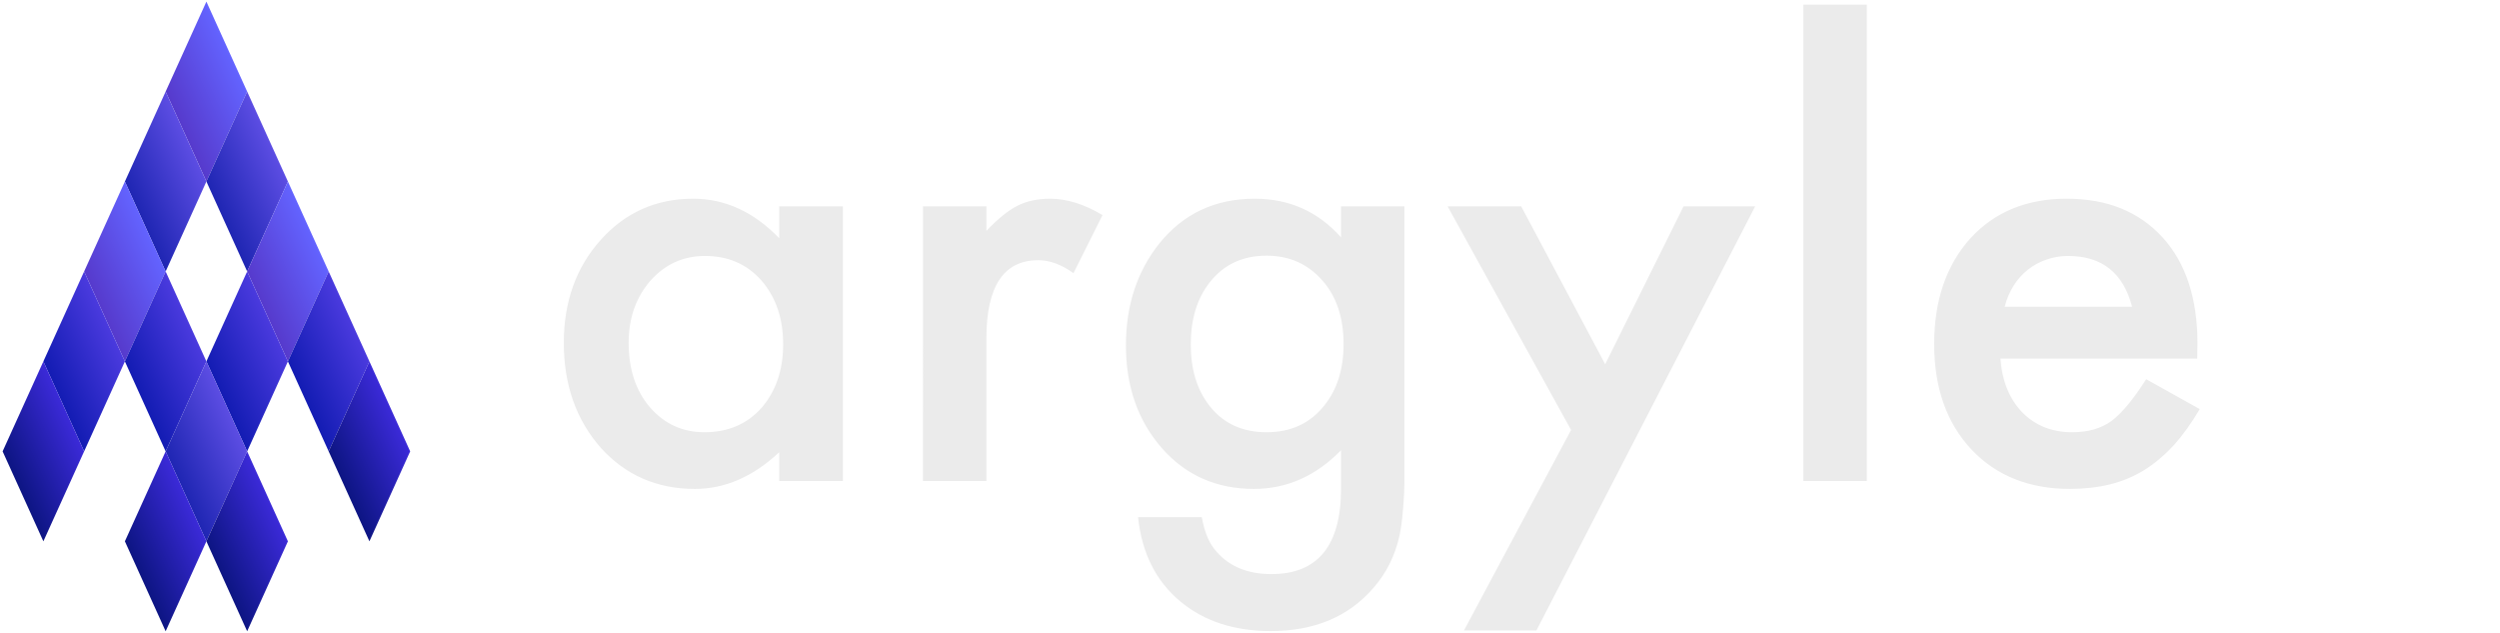
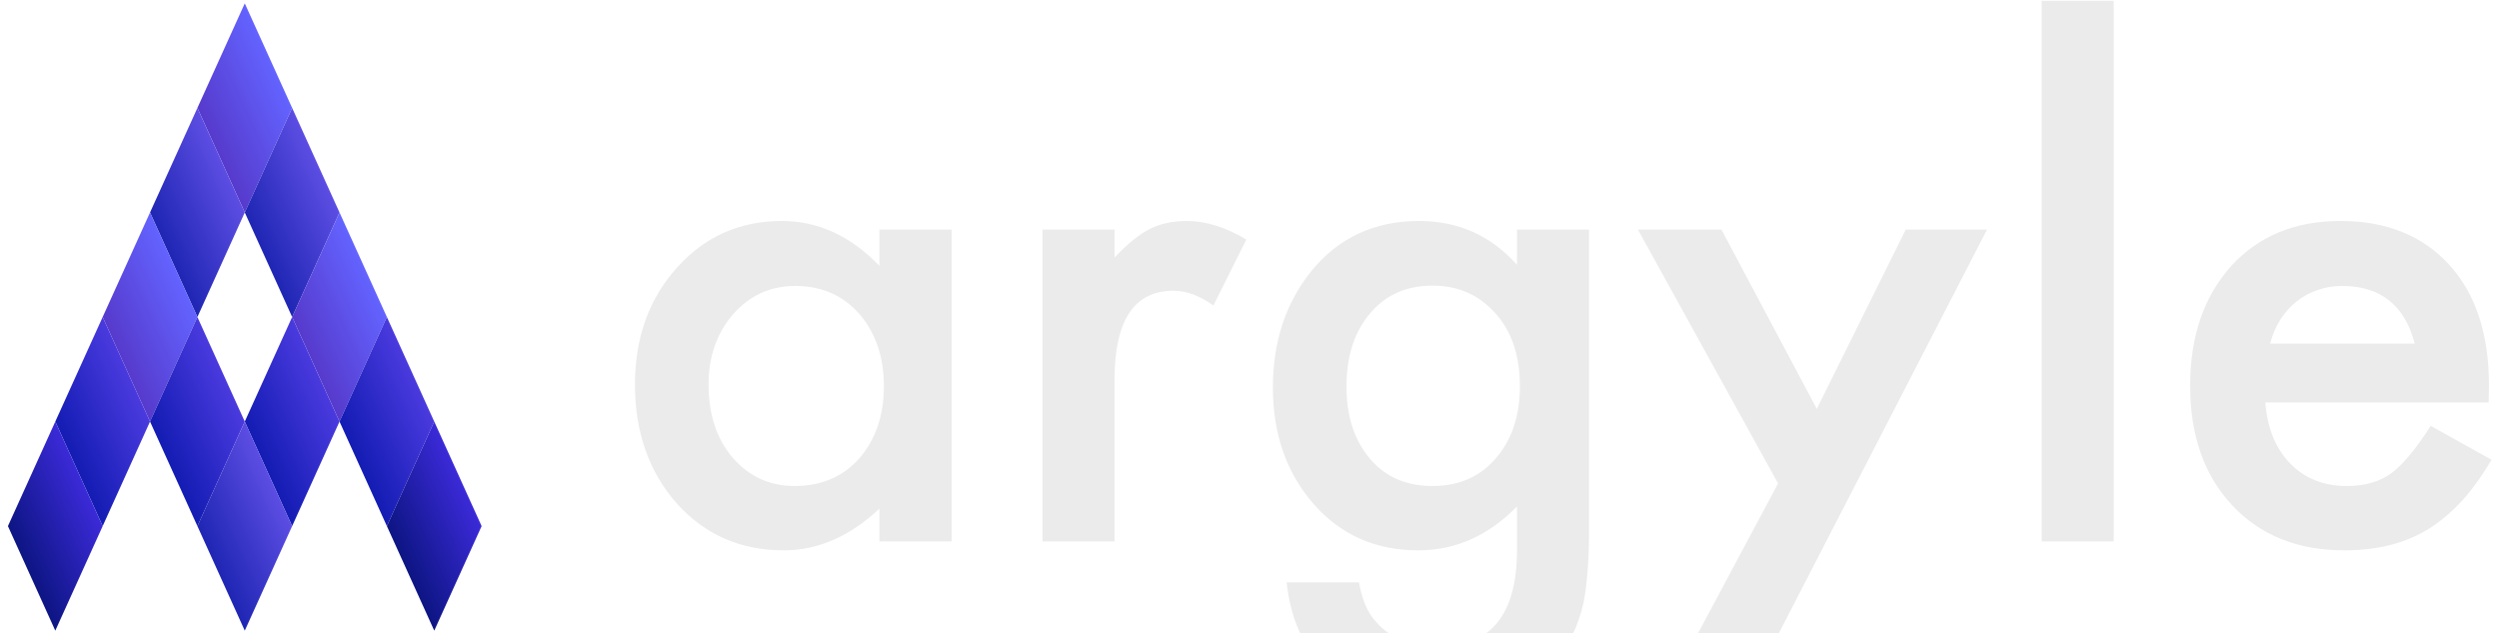
<svg xmlns="http://www.w3.org/2000/svg" xmlns:xlink="http://www.w3.org/1999/xlink" width="261" height="66" viewBox="0 0 261 66" fill="none" version="1.1" id="svg4">
  <defs id="defs5" />
  <symbol id="logo-symbol-wordmark">
-     <g transform="matrix(0.882997, 0, 0, 0.882997, -40.20159, 22.44618)" style="">
-       <rect x="-251.294" y="576.865" width="11.677" height="8.781" fill="url(#gradient-1-74)" transform="matrix(0.412848, 0.9108, -0.548968, 1.211099, 493.134, -495.1933)" />
-       <rect x="-239.617" y="576.865" width="11.677" height="8.781" fill="url(#gradient-0-65)" transform="matrix(0.412848, 0.9108, -0.548968, 1.211099, 493.134, -495.1933)" />
-       <rect x="-227.941" y="576.865" width="11.677" height="8.781" fill="url(#gradient-1-75)" transform="matrix(0.412848, 0.9108, -0.548968, 1.211099, 493.134, -495.1933)" />
+     <g transform="matrix(0.904306, 0, 0, 0.904306, -40.33122, 23.54641)" style="">
+       <rect x="-251.294" y="576.865" width="11.677" height="8.781" transform="matrix(0.412848, 0.9108, -0.548968, 1.211099, 493.134, -495.1933)" fill="url(#gradient-1-74)" />
+       <rect x="-239.617" y="576.865" width="11.677" height="8.781" transform="matrix(0.412848, 0.9108, -0.548968, 1.211099, 493.134, -495.1933)" fill="url(#gradient-0-65)" />
+       <rect x="-227.941" y="576.865" width="11.677" height="8.781" transform="matrix(0.412848, 0.9108, -0.548968, 1.211099, 493.134, -495.1933)" fill="url(#gradient-1-75)" />
      <rect x="-216.264" y="576.865" width="11.677" height="8.781" fill="url(#gradient-106-90)" transform="matrix(0.412848, 0.9108, -0.548968, 1.211099, 493.134, -495.1933)" />
-       <rect x="-204.588" y="576.865" width="11.677" height="8.781" fill="url(#gradient-99-42)" transform="matrix(0.412848, 0.9108, -0.548968, 1.211099, 493.134, -495.1933)" />
-       <rect x="-251.294" y="585.647" width="11.677" height="8.781" fill="url(#gradient-0-66)" transform="matrix(0.412848, 0.9108, -0.548968, 1.211099, 493.134, -495.1933)" />
+       <rect x="-204.588" y="576.865" width="11.677" height="8.781" transform="matrix(0.412848, 0.9108, -0.548968, 1.211099, 493.134, -495.1933)" fill="url(#gradient-99-42)" />
+       <rect x="-251.294" y="585.647" width="11.677" height="8.781" transform="matrix(0.412848, 0.9108, -0.548968, 1.211099, 493.134, -495.1933)" fill="url(#gradient-0-66)" />
      <rect x="-227.941" y="585.647" width="11.677" height="8.781" fill="url(#gradient-106-91)" transform="matrix(0.412848, 0.9108, -0.548968, 1.211099, 493.134, -495.1933)" />
-       <rect x="-251.294" y="594.428" width="11.677" height="8.781" fill="url(#gradient-1-76)" transform="matrix(0.412848, 0.9108, -0.548968, 1.211099, 493.134, -495.1933)" />
+       <rect x="-251.294" y="594.428" width="11.677" height="8.781" transform="matrix(0.412848, 0.9108, -0.548968, 1.211099, 493.134, -495.1933)" fill="url(#gradient-1-76)" />
      <rect x="-239.617" y="594.428" width="11.677" height="8.781" fill="url(#gradient-106-92)" transform="matrix(0.412848, 0.9108, -0.548968, 1.211099, 493.134, -495.1933)" />
-       <rect x="-227.941" y="594.428" width="11.677" height="8.781" fill="url(#gradient-0-67)" transform="matrix(0.412848, 0.9108, -0.548968, 1.211099, 493.134, -495.1933)" />
-       <rect x="-216.264" y="594.428" width="11.677" height="8.781" fill="url(#gradient-99-43)" transform="matrix(0.412848, 0.9108, -0.548968, 1.211099, 493.134, -495.1933)" />
+       <rect x="-227.941" y="594.428" width="11.677" height="8.781" transform="matrix(0.412848, 0.9108, -0.548968, 1.211099, 493.134, -495.1933)" fill="url(#gradient-0-67)" />
      <rect x="-251.294" y="603.209" width="11.677" height="8.781" fill="url(#gradient-106-93)" transform="matrix(0.412848, 0.9108, -0.548968, 1.211099, 493.134, -495.1933)" />
-       <rect x="-227.941" y="603.209" width="11.677" height="8.781" fill="url(#gradient-99-44)" transform="matrix(0.412848, 0.9108, -0.548968, 1.211099, 493.134, -495.1933)" />
-       <rect x="-251.294" y="611.991" width="11.677" height="8.781" fill="url(#gradient-99-45)" transform="matrix(0.412848, 0.9108, -0.548968, 1.211099, 493.134, -495.1933)" />
+       <rect x="-251.294" y="611.991" width="11.677" height="8.781" transform="matrix(0.412848, 0.9108, -0.548968, 1.211099, 493.134, -495.1933)" fill="url(#gradient-99-45)" />
    </g>
    <path d="m 83.822,21.362 h 6.654 v 28.678 h -6.654 v -3.003 q -4.093,3.828 -8.804,3.828 -5.948,0 -9.834,-4.299 -3.857,-4.387 -3.857,-10.953 0,-6.448 3.857,-10.747 3.857,-4.299 9.657,-4.299 5.005,0 8.98,4.122 z M 68.1,35.613 q 0,4.122 2.208,6.713 2.267,2.62 5.712,2.62 3.68,0 5.948,-2.532 2.267,-2.62 2.267,-6.654 0,-4.034 -2.267,-6.654 -2.267,-2.562 -5.889,-2.562 -3.415,0 -5.712,2.591 -2.267,2.62 -2.267,6.478 z M 98.838,21.362 h 6.625 v 2.562 q 1.825,-1.914 3.239,-2.62 1.443,-0.736 3.415,-0.736 2.62,0 5.476,1.708 l -3.033,6.065 q -1.884,-1.354 -3.68,-1.354 -5.418,0 -5.418,8.185 v 14.869 h -6.625 z m 50.289,28.001 q 0,2.032 -0.147,3.563 -0.118,1.56 -0.353,2.738 -0.707,3.239 -2.768,5.565 -3.887,4.475 -10.688,4.475 -5.741,0 -9.451,-3.092 -3.828,-3.18 -4.417,-8.804 h 6.654 q 0.383,2.12 1.266,3.268 2.061,2.679 6.006,2.679 7.272,0 7.272,-8.921 v -4.004 q -3.945,4.034 -9.098,4.034 -5.859,0 -9.599,-4.24 -3.769,-4.299 -3.769,-10.747 0,-6.271 3.504,-10.658 3.769,-4.652 9.952,-4.652 5.418,0 9.01,4.034 v -3.239 h 6.625 z M 142.768,35.76 q 0,-4.181 -2.238,-6.684 -2.267,-2.562 -5.8,-2.562 -3.769,0 -5.948,2.797 -1.973,2.503 -1.973,6.478 0,3.916 1.973,6.419 2.149,2.738 5.948,2.738 3.798,0 6.006,-2.768 2.032,-2.503 2.032,-6.419 z m 23.761,8.951 -12.896,-23.349 h 7.685 l 8.774,16.488 8.185,-16.488 h 7.479 l -22.848,44.283 h -7.567 z M 197.415,0.31 V 50.04 H 190.79 V 0.31 Z M 231.922,37.262 h -20.551 q 0.265,3.533 2.297,5.624 2.032,2.061 5.211,2.061 2.473,0 4.093,-1.178 1.59,-1.178 3.622,-4.358 l 5.594,3.121 q -1.296,2.208 -2.738,3.798 -1.443,1.56 -3.092,2.591 -1.649,1.001 -3.563,1.472 -1.914,0.471 -4.152,0.471 -6.419,0 -10.305,-4.122 -3.887,-4.152 -3.887,-11.012 0,-6.801 3.769,-11.012 3.798,-4.152 10.07,-4.152 6.33,0 10.011,4.034 3.651,4.004 3.651,11.1 z m -6.801,-5.418 q -1.384,-5.3 -6.684,-5.3 -1.207,0 -2.267,0.383 -1.06,0.353 -1.943,1.06 -0.854,0.677 -1.472,1.649 -0.618,0.972 -0.942,2.208 z" id="text21" fill="#ebebeb" aria-label="argyle" />
    <defs id="defs6">
      <linearGradient id="gradient-1-74" gradientUnits="userSpaceOnUse" x1="-210.212" y1="656.925" x2="-210.212" y2="666.925" gradientTransform="matrix(1.167657, 0, 0, 0.87813, 0, 0)" xlink:href="#gradient-1" />
      <linearGradient id="gradient-1">
        <stop stop-color="#6363ff" offset="0" />
        <stop stop-color="#563acc" offset="1" />
      </linearGradient>
      <linearGradient id="gradient-0-65" gradientUnits="userSpaceOnUse" x1="-200.212" y1="656.925" x2="-200.212" y2="666.925" gradientTransform="matrix(1.167657, 0, 0, 0.87813, 0, 0)" xlink:href="#gradient-0" />
      <linearGradient id="gradient-0">
        <stop stop-color="#5c4de3" offset="0" />
        <stop stop-color="#1f26b3" offset="1" />
      </linearGradient>
      <linearGradient id="gradient-1-75" gradientUnits="userSpaceOnUse" x1="-190.212" y1="656.925" x2="-190.212" y2="666.925" gradientTransform="matrix(1.167657, 0, 0, 0.87813, 0, 0)" xlink:href="#gradient-1" />
      <linearGradient id="gradient-106-90" gradientUnits="userSpaceOnUse" x1="-180.212" y1="656.925" x2="-180.212" y2="666.925" gradientTransform="matrix(1.167657, 0, 0, 0.87813, 0, 0)" xlink:href="#gradient-106" />
      <linearGradient id="gradient-106">
        <stop stop-color="#4a3ade" offset="0" />
        <stop stop-color="#131cb3" offset="1" />
      </linearGradient>
      <linearGradient id="gradient-99-42" gradientUnits="userSpaceOnUse" x1="-170.212" y1="656.925" x2="-170.212" y2="666.925" gradientTransform="matrix(1.167657, 0, 0, 0.87813, 0, 0)" xlink:href="#gradient-99" />
      <linearGradient id="gradient-99">
        <stop stop-color="#3b2ad8" offset="0" />
        <stop stop-color="#0d1583" offset="1" />
      </linearGradient>
      <linearGradient id="gradient-0-66" gradientUnits="userSpaceOnUse" x1="-210.212" y1="666.925" x2="-210.212" y2="676.925" gradientTransform="matrix(1.167657, 0, 0, 0.87813, 0, 0)" xlink:href="#gradient-0" />
      <linearGradient id="gradient-106-91" gradientUnits="userSpaceOnUse" x1="-190.212" y1="666.925" x2="-190.212" y2="676.925" gradientTransform="matrix(1.167657, 0, 0, 0.87813, 0, 0)" xlink:href="#gradient-106" />
      <linearGradient id="gradient-1-76" gradientUnits="userSpaceOnUse" x1="-210.212" y1="676.925" x2="-210.212" y2="686.925" gradientTransform="matrix(1.167657, 0, 0, 0.87813, 0, 0)" xlink:href="#gradient-1" />
      <linearGradient id="gradient-106-92" gradientUnits="userSpaceOnUse" x1="-200.212" y1="676.925" x2="-200.212" y2="686.925" gradientTransform="matrix(1.167657, 0, 0, 0.87813, 0, 0)" xlink:href="#gradient-106" />
      <linearGradient id="gradient-0-67" gradientUnits="userSpaceOnUse" x1="-190.212" y1="676.925" x2="-190.212" y2="686.925" gradientTransform="matrix(1.167657, 0, 0, 0.87813, 0, 0)" xlink:href="#gradient-0" />
-       <linearGradient id="gradient-99-43" gradientUnits="userSpaceOnUse" x1="-180.212" y1="676.925" x2="-180.212" y2="686.925" gradientTransform="matrix(1.167657, 0, 0, 0.87813, 0, 0)" xlink:href="#gradient-99" />
      <linearGradient id="gradient-106-93" gradientUnits="userSpaceOnUse" x1="-210.212" y1="686.925" x2="-210.212" y2="696.925" gradientTransform="matrix(1.167657, 0, 0, 0.87813, 0, 0)" xlink:href="#gradient-106" />
-       <linearGradient id="gradient-99-44" gradientUnits="userSpaceOnUse" x1="-190.212" y1="686.925" x2="-190.212" y2="696.925" gradientTransform="matrix(1.167657, 0, 0, 0.87813, 0, 0)" xlink:href="#gradient-99" />
      <linearGradient id="gradient-99-45" gradientUnits="userSpaceOnUse" x1="-210.212" y1="696.925" x2="-210.212" y2="706.925" gradientTransform="matrix(1.167657, 0, 0, 0.87813, 0, 0)" xlink:href="#gradient-99" />
    </defs>
  </symbol>
-   <use id="use4" transform="matrix(1, 0, 0, 1, -2.442382, 0.178735)" xlink:href="#logo-symbol-wordmark" />
+   <use id="use4" transform="matrix(1.134866, 0, 0, 1.134866, -3.281786, -0.269762)" style="transform-box: fill-box;" xlink:href="#logo-symbol-wordmark" />
</svg>
